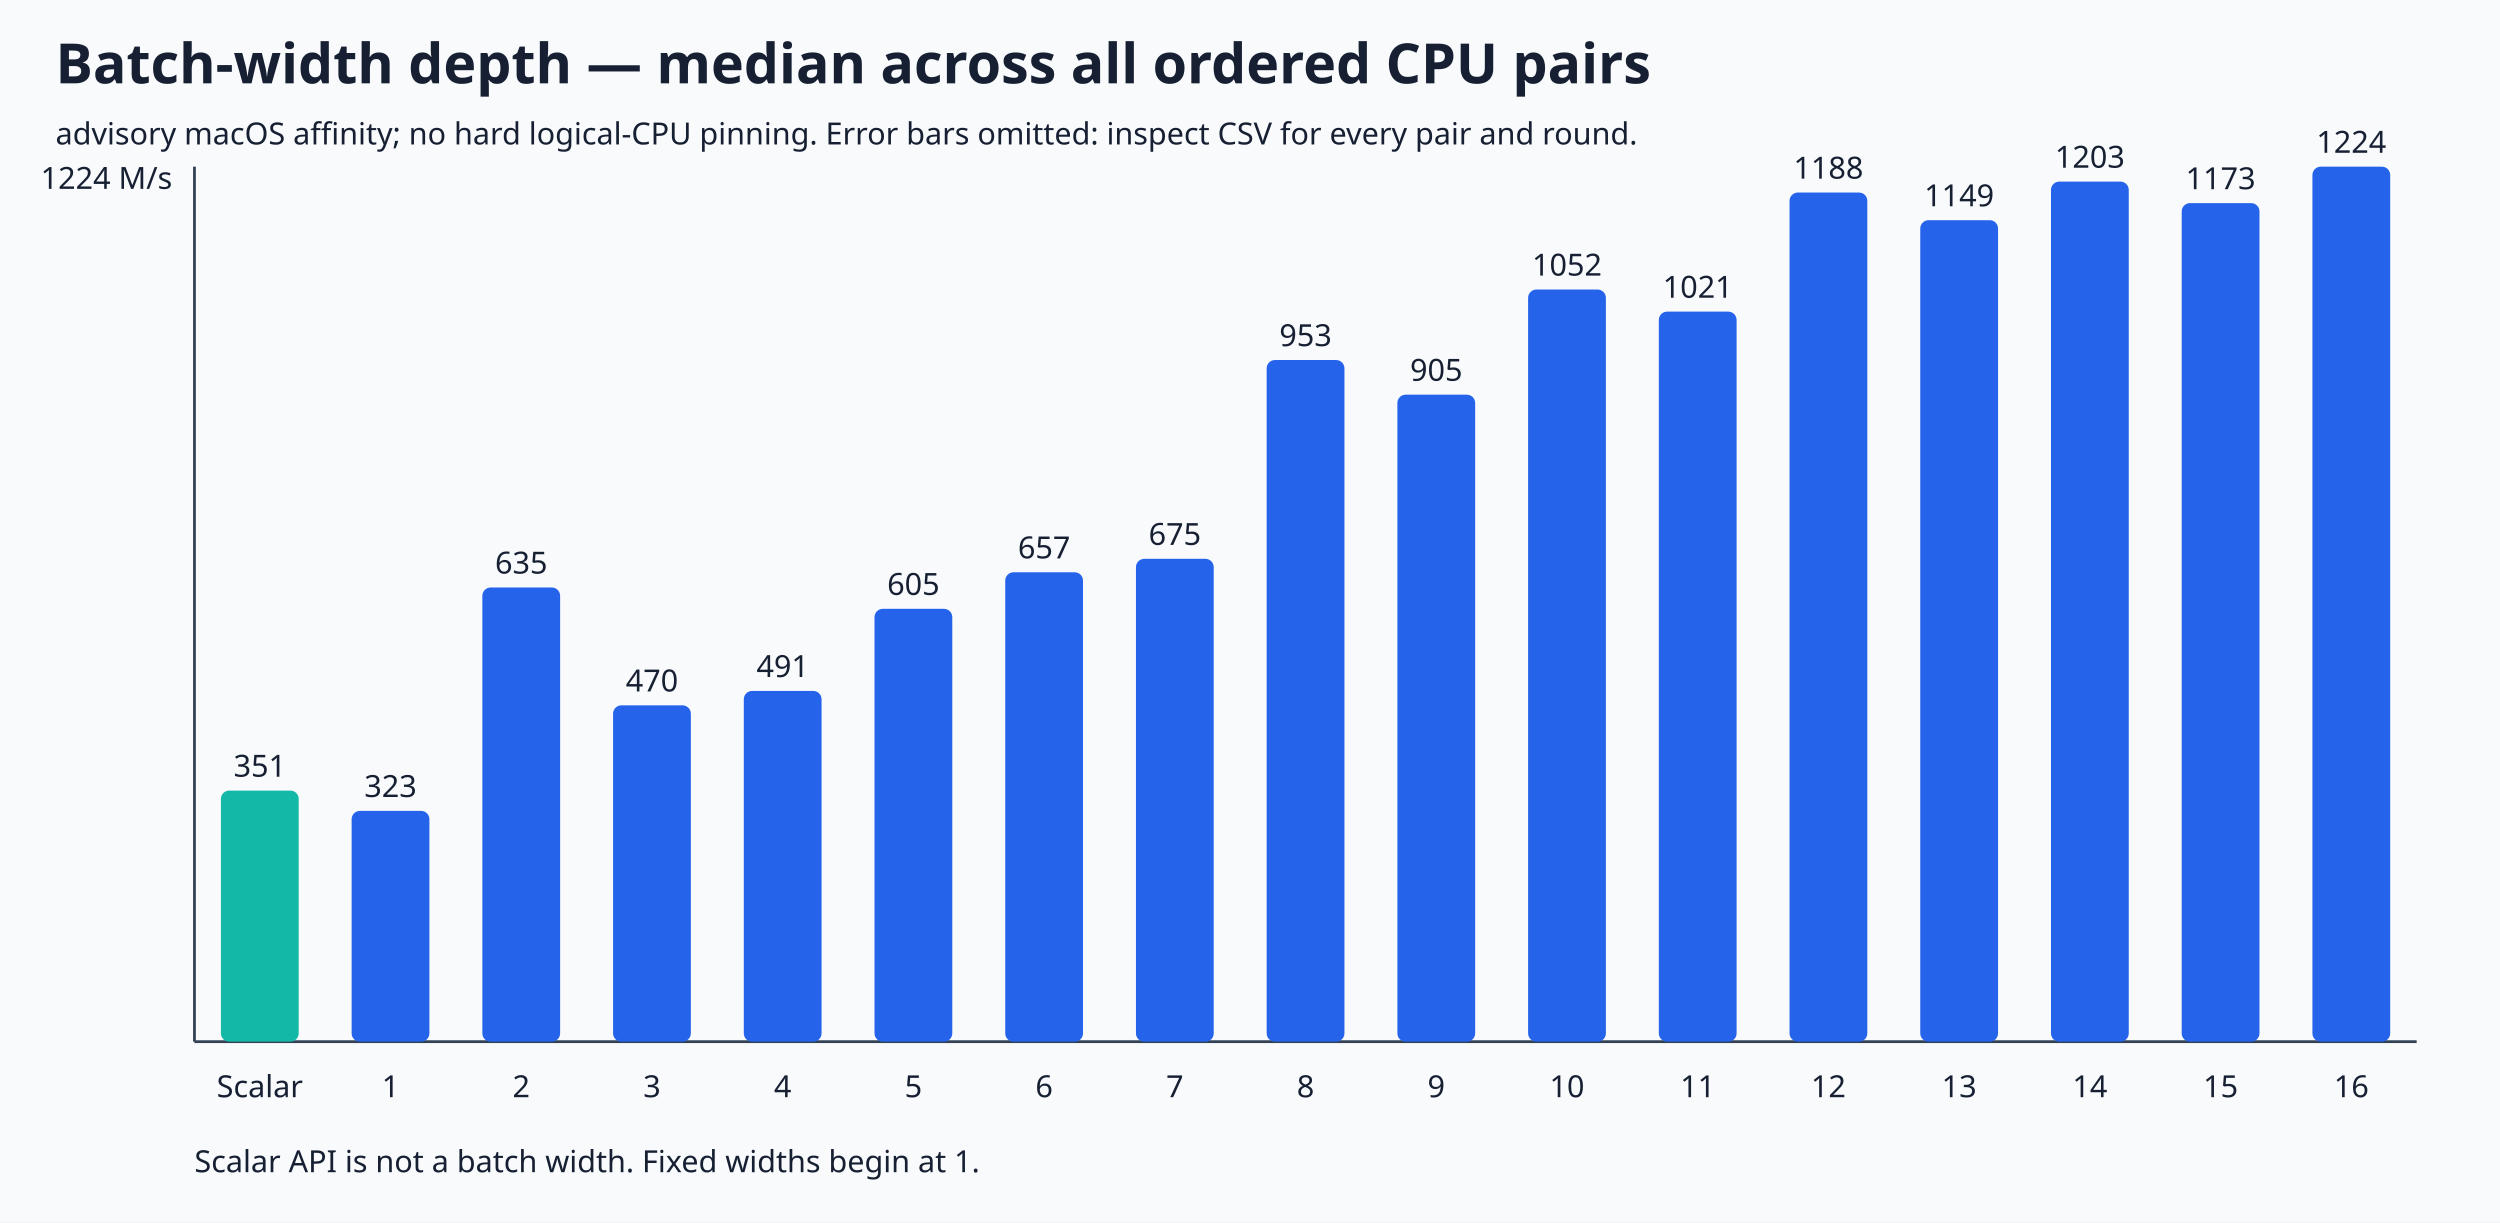
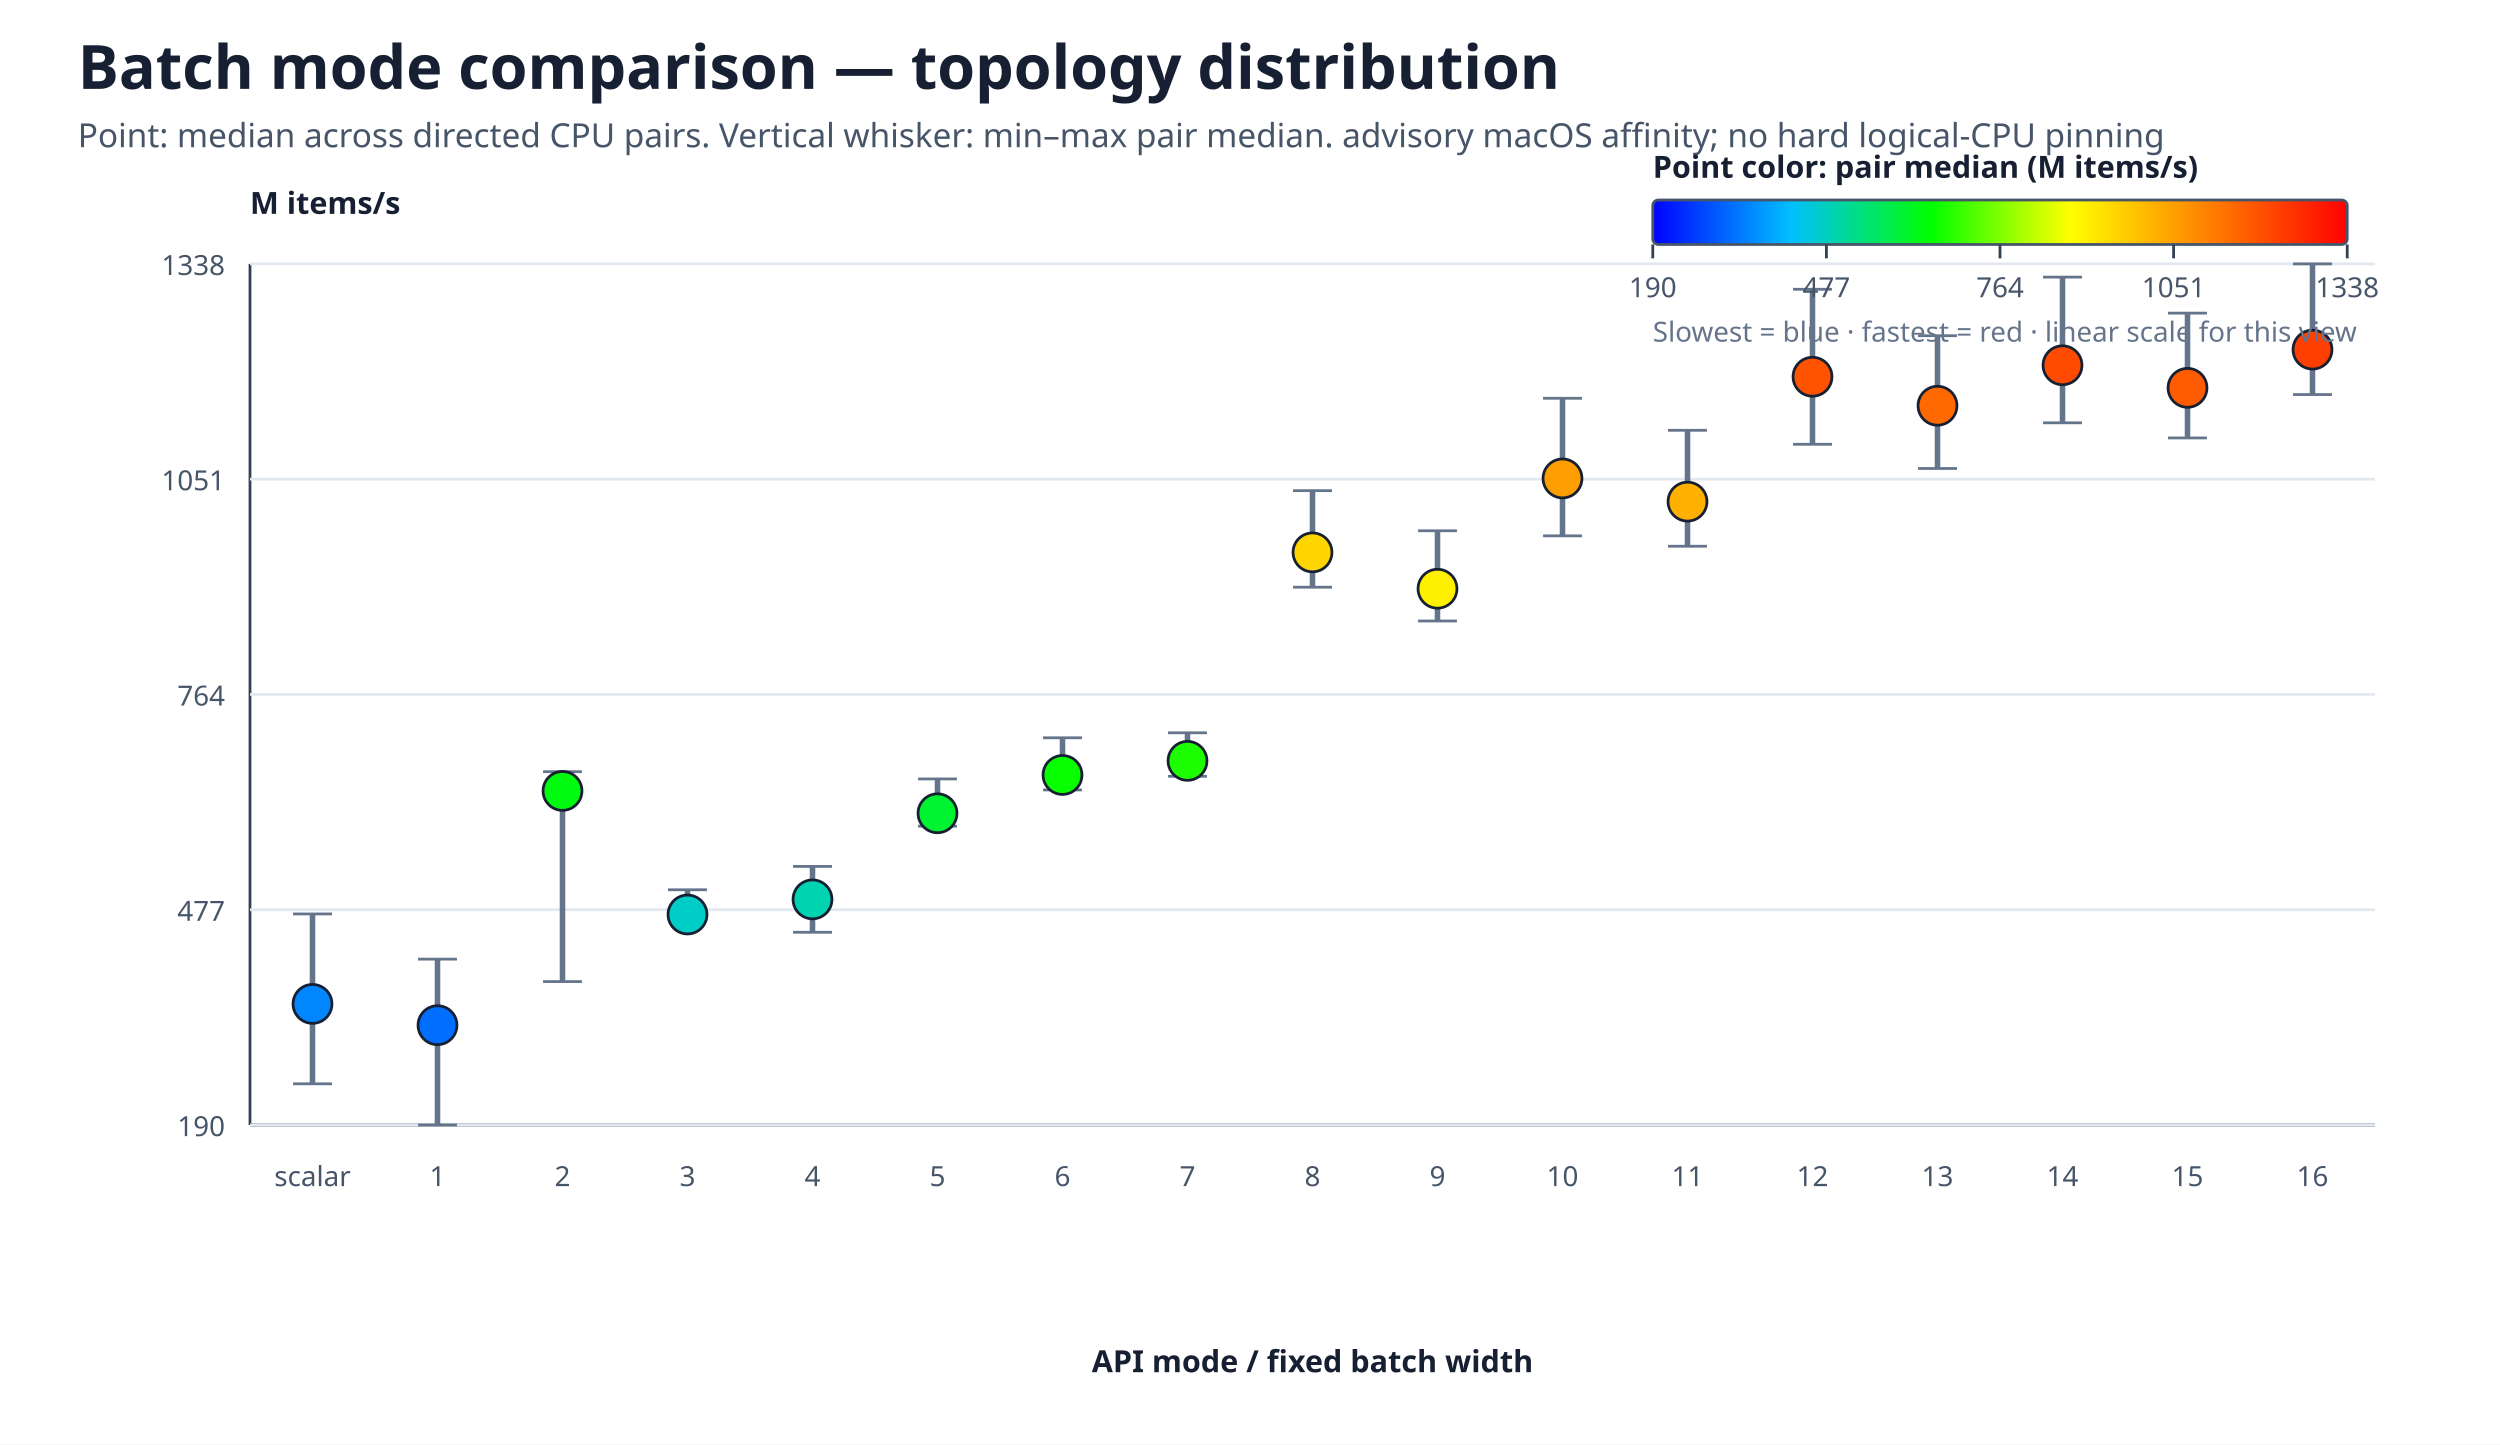
- <svg xmlns="http://www.w3.org/2000/svg" width="900" height="440" viewBox="0 0 900 440">
-   <style>text{font:13px sans-serif;fill:#172033}.title{font-size:20px;font-weight:bold}.small{font-size:11px}</style>
-   <rect width="100%" height="100%" fill="#f8fafc" />
-   <text x="20" y="30" class="title">Batch-width depth — median across all ordered CPU pairs</text>
-   <text x="20" y="52" class="small">advisory macOS affinity; no hard logical-CPU pinning. Error bars omitted: inspect CSV for every pair and round.</text>
-   <line x1="70" y1="375" x2="870" y2="375" stroke="#334155" />
-   <line x1="70" y1="375" x2="70" y2="60" stroke="#334155" />
-   <rect x="79.529" y="284.615" width="28" height="90.385" rx="3" fill="#14b8a6" />
-   <text x="93.529" y="395" text-anchor="middle" class="small">Scalar</text>
-   <text x="93.529" y="279.615" text-anchor="middle" class="small">351</text>
-   <rect x="126.588" y="291.924" width="28" height="83.076" rx="3" fill="#2563eb" />
-   <text x="140.588" y="395" text-anchor="middle" class="small">1</text>
-   <text x="140.588" y="286.924" text-anchor="middle" class="small">323</text>
-   <rect x="173.647" y="211.496" width="28" height="163.504" rx="3" fill="#2563eb" />
-   <text x="187.647" y="395" text-anchor="middle" class="small">2</text>
-   <text x="187.647" y="206.496" text-anchor="middle" class="small">635</text>
-   <rect x="220.706" y="253.922" width="28" height="121.078" rx="3" fill="#2563eb" />
-   <text x="234.706" y="395" text-anchor="middle" class="small">3</text>
-   <text x="234.706" y="248.922" text-anchor="middle" class="small">470</text>
-   <rect x="267.765" y="248.731" width="28" height="126.269" rx="3" fill="#2563eb" />
-   <text x="281.765" y="395" text-anchor="middle" class="small">4</text>
-   <text x="281.765" y="243.731" text-anchor="middle" class="small">491</text>
-   <rect x="314.824" y="219.174" width="28" height="155.826" rx="3" fill="#2563eb" />
-   <text x="328.824" y="395" text-anchor="middle" class="small">5</text>
-   <text x="328.824" y="214.174" text-anchor="middle" class="small">605</text>
-   <rect x="361.882" y="206.019" width="28" height="168.981" rx="3" fill="#2563eb" />
-   <text x="375.882" y="395" text-anchor="middle" class="small">6</text>
-   <text x="375.882" y="201.019" text-anchor="middle" class="small">657</text>
-   <rect x="408.941" y="201.176" width="28" height="173.824" rx="3" fill="#2563eb" />
-   <text x="422.941" y="395" text-anchor="middle" class="small">7</text>
-   <text x="422.941" y="196.176" text-anchor="middle" class="small">675</text>
-   <rect x="456.0" y="129.609" width="28" height="245.391" rx="3" fill="#2563eb" />
-   <text x="470.0" y="395" text-anchor="middle" class="small">8</text>
-   <text x="470.0" y="124.609" text-anchor="middle" class="small">953</text>
-   <rect x="503.059" y="142.085" width="28" height="232.915" rx="3" fill="#2563eb" />
-   <text x="517.059" y="395" text-anchor="middle" class="small">9</text>
-   <text x="517.059" y="137.085" text-anchor="middle" class="small">905</text>
-   <rect x="550.118" y="104.224" width="28" height="270.776" rx="3" fill="#2563eb" />
-   <text x="564.118" y="395" text-anchor="middle" class="small">10</text>
-   <text x="564.118" y="99.224" text-anchor="middle" class="small">1052</text>
-   <rect x="597.176" y="112.187" width="28" height="262.813" rx="3" fill="#2563eb" />
-   <text x="611.176" y="395" text-anchor="middle" class="small">11</text>
-   <text x="611.176" y="107.187" text-anchor="middle" class="small">1021</text>
-   <rect x="644.235" y="69.312" width="28" height="305.688" rx="3" fill="#2563eb" />
-   <text x="658.235" y="395" text-anchor="middle" class="small">12</text>
-   <text x="658.235" y="64.312" text-anchor="middle" class="small">1188</text>
-   <rect x="691.294" y="79.268" width="28" height="295.732" rx="3" fill="#2563eb" />
-   <text x="705.294" y="395" text-anchor="middle" class="small">13</text>
-   <text x="705.294" y="74.268" text-anchor="middle" class="small">1149</text>
-   <rect x="738.353" y="65.378" width="28" height="309.622" rx="3" fill="#2563eb" />
-   <text x="752.353" y="395" text-anchor="middle" class="small">14</text>
-   <text x="752.353" y="60.378" text-anchor="middle" class="small">1203</text>
-   <rect x="785.412" y="73.124" width="28" height="301.876" rx="3" fill="#2563eb" />
-   <text x="799.412" y="395" text-anchor="middle" class="small">15</text>
-   <text x="799.412" y="68.124" text-anchor="middle" class="small">1173</text>
-   <rect x="832.471" y="60.0" width="28" height="315.0" rx="3" fill="#2563eb" />
-   <text x="846.471" y="395" text-anchor="middle" class="small">16</text>
-   <text x="846.471" y="55.0" text-anchor="middle" class="small">1224</text>
-   <text x="70" y="422" class="small">Scalar API is not a batch width. Fixed widths begin at 1.</text>
-   <text x="62" y="68" text-anchor="end" class="small">1224 M/s</text>
+ <svg xmlns="http://www.w3.org/2000/svg" width="900" height="520" viewBox="0 0 900 520" role="img" aria-label="Batch mode comparison — topology distribution">
+   <style>text{font-family:ui-sans-serif,system-ui,sans-serif;fill:#172033}.title{font-size:22px;font-weight:700}.subtitle{font-size:12px;fill:#475569}.axis{font-size:11px;font-weight:600}.tick{font-size:10px;fill:#475569}.note{font-size:10px;fill:#64748b}.legend-label{font-size:11px;font-weight:600}</style>
+   <rect width="100%" height="100%" fill="#ffffff" />
+   <defs>
+     <linearGradient id="throughput-rainbow" x1="0" x2="1" y1="0" y2="0">
+       <stop offset="0%" stop-color="#0000ff" />
+       <stop offset="20%" stop-color="#00bfff" />
+       <stop offset="40%" stop-color="#00ff00" />
+       <stop offset="60%" stop-color="#ffff00" />
+       <stop offset="80%" stop-color="#ff7f00" />
+       <stop offset="100%" stop-color="#ff0000" />
+     </linearGradient>
+     <pattern id="self-pair" width="8" height="8" patternUnits="userSpaceOnUse" patternTransform="rotate(45)">
+       <rect width="8" height="8" fill="#dbe3ee" />
+       <line x1="0" y1="0" x2="0" y2="8" stroke="#94a3b8" stroke-width="3" />
+     </pattern>
+   </defs>
+   <text x="28" y="32" class="title">Batch mode comparison — topology distribution</text>
+   <text x="28" y="53" class="subtitle">Point: median across directed CPU pairs. Vertical whisker: min–max pair median. advisory macOS affinity; no hard logical-CPU pinning</text>
+   <line x1="90" y1="405" x2="855" y2="405" stroke="#334155" />
+   <line x1="90" y1="95" x2="90" y2="405" stroke="#334155" />
+   <line x1="90" y1="405.0" x2="855" y2="405.0" stroke="#e2e8f0" />
+   <text x="81" y="409.0" text-anchor="end" class="tick">190</text>
+   <line x1="90" y1="327.5" x2="855" y2="327.5" stroke="#e2e8f0" />
+   <text x="81" y="331.5" text-anchor="end" class="tick">477</text>
+   <line x1="90" y1="250.0" x2="855" y2="250.0" stroke="#e2e8f0" />
+   <text x="81" y="254.0" text-anchor="end" class="tick">764</text>
+   <line x1="90" y1="172.5" x2="855" y2="172.5" stroke="#e2e8f0" />
+   <text x="81" y="176.5" text-anchor="end" class="tick">1051</text>
+   <line x1="90" y1="95.0" x2="855" y2="95.0" stroke="#e2e8f0" />
+   <text x="81" y="99.0" text-anchor="end" class="tick">1338</text>
+   <line x1="112.5" y1="390.171" x2="112.5" y2="329.023" stroke="#64748b" stroke-width="2" />
+   <line x1="105.5" y1="390.171" x2="119.5" y2="390.171" stroke="#64748b" />
+   <line x1="105.5" y1="329.023" x2="119.5" y2="329.023" stroke="#64748b" />
+   <circle cx="112.5" cy="361.408" r="7" fill="rgb(0,134,255)" stroke="#172033" />
+   <text x="112.5" y="427" text-anchor="middle" class="tick">scalar</text>
+   <line x1="157.5" y1="405.0" x2="157.5" y2="345.288" stroke="#64748b" stroke-width="2" />
+   <line x1="150.5" y1="405.0" x2="164.5" y2="405.0" stroke="#64748b" />
+   <line x1="150.5" y1="345.288" x2="164.5" y2="345.288" stroke="#64748b" />
+   <circle cx="157.5" cy="369.074" r="7" fill="rgb(0,111,255)" stroke="#172033" />
+   <text x="157.5" y="427" text-anchor="middle" class="tick">1</text>
+   <line x1="202.5" y1="353.367" x2="202.5" y2="277.805" stroke="#64748b" stroke-width="2" />
+   <line x1="195.5" y1="353.367" x2="209.5" y2="353.367" stroke="#64748b" />
+   <line x1="195.5" y1="277.805" x2="209.5" y2="277.805" stroke="#64748b" />
+   <circle cx="202.5" cy="284.73" r="7" fill="rgb(0,251,15)" stroke="#172033" />
+   <text x="202.5" y="427" text-anchor="middle" class="tick">2</text>
+   <line x1="247.5" y1="331.166" x2="247.5" y2="320.317" stroke="#64748b" stroke-width="2" />
+   <line x1="240.5" y1="331.166" x2="254.5" y2="331.166" stroke="#64748b" />
+   <line x1="240.5" y1="320.317" x2="254.5" y2="320.317" stroke="#64748b" />
+   <circle cx="247.5" cy="329.221" r="7" fill="rgb(0,205,198)" stroke="#172033" />
+   <text x="247.5" y="427" text-anchor="middle" class="tick">3</text>
+   <line x1="292.5" y1="335.617" x2="292.5" y2="311.91" stroke="#64748b" stroke-width="2" />
+   <line x1="285.5" y1="335.617" x2="299.5" y2="335.617" stroke="#64748b" />
+   <line x1="285.5" y1="311.91" x2="299.5" y2="311.91" stroke="#64748b" />
+   <circle cx="292.5" cy="323.778" r="7" fill="rgb(0,211,176)" stroke="#172033" />
+   <text x="292.5" y="427" text-anchor="middle" class="tick">4</text>
+   <line x1="337.5" y1="297.41" x2="337.5" y2="280.414" stroke="#64748b" stroke-width="2" />
+   <line x1="330.5" y1="297.41" x2="344.5" y2="297.41" stroke="#64748b" />
+   <line x1="330.5" y1="280.414" x2="344.5" y2="280.414" stroke="#64748b" />
+   <circle cx="337.5" cy="292.782" r="7" fill="rgb(0,243,48)" stroke="#172033" />
+   <text x="337.5" y="427" text-anchor="middle" class="tick">5</text>
+   <line x1="382.5" y1="284.379" x2="382.5" y2="265.605" stroke="#64748b" stroke-width="2" />
+   <line x1="375.5" y1="284.379" x2="389.5" y2="284.379" stroke="#64748b" />
+   <line x1="375.5" y1="265.605" x2="389.5" y2="265.605" stroke="#64748b" />
+   <circle cx="382.5" cy="278.987" r="7" fill="rgb(8,255,0)" stroke="#172033" />
+   <text x="382.5" y="427" text-anchor="middle" class="tick">6</text>
+   <line x1="427.5" y1="279.464" x2="427.5" y2="263.807" stroke="#64748b" stroke-width="2" />
+   <line x1="420.5" y1="279.464" x2="434.5" y2="279.464" stroke="#64748b" />
+   <line x1="420.5" y1="263.807" x2="434.5" y2="263.807" stroke="#64748b" />
+   <circle cx="427.5" cy="273.907" r="7" fill="rgb(29,255,0)" stroke="#172033" />
+   <text x="427.5" y="427" text-anchor="middle" class="tick">7</text>
+   <line x1="472.5" y1="211.392" x2="472.5" y2="176.638" stroke="#64748b" stroke-width="2" />
+   <line x1="465.5" y1="211.392" x2="479.5" y2="211.392" stroke="#64748b" />
+   <line x1="465.5" y1="176.638" x2="479.5" y2="176.638" stroke="#64748b" />
+   <circle cx="472.5" cy="198.857" r="7" fill="rgb(255,213,0)" stroke="#172033" />
+   <text x="472.5" y="427" text-anchor="middle" class="tick">8</text>
+   <line x1="517.5" y1="223.553" x2="517.5" y2="191.078" stroke="#64748b" stroke-width="2" />
+   <line x1="510.5" y1="223.553" x2="524.5" y2="223.553" stroke="#64748b" />
+   <line x1="510.5" y1="191.078" x2="524.5" y2="191.078" stroke="#64748b" />
+   <circle cx="517.5" cy="211.94" r="7" fill="rgb(255,240,0)" stroke="#172033" />
+   <text x="517.5" y="427" text-anchor="middle" class="tick">9</text>
+   <line x1="562.5" y1="192.907" x2="562.5" y2="143.377" stroke="#64748b" stroke-width="2" />
+   <line x1="555.5" y1="192.907" x2="569.5" y2="192.907" stroke="#64748b" />
+   <line x1="555.5" y1="143.377" x2="569.5" y2="143.377" stroke="#64748b" />
+   <circle cx="562.5" cy="172.236" r="7" fill="rgb(255,158,0)" stroke="#172033" />
+   <text x="562.5" y="427" text-anchor="middle" class="tick">10</text>
+   <line x1="607.5" y1="196.644" x2="607.5" y2="154.91" stroke="#64748b" stroke-width="2" />
+   <line x1="600.5" y1="196.644" x2="614.5" y2="196.644" stroke="#64748b" />
+   <line x1="600.5" y1="154.91" x2="614.5" y2="154.91" stroke="#64748b" />
+   <circle cx="607.5" cy="180.587" r="7" fill="rgb(255,176,0)" stroke="#172033" />
+   <text x="607.5" y="427" text-anchor="middle" class="tick">11</text>
+   <line x1="652.5" y1="159.944" x2="652.5" y2="104.134" stroke="#64748b" stroke-width="2" />
+   <line x1="645.5" y1="159.944" x2="659.5" y2="159.944" stroke="#64748b" />
+   <line x1="645.5" y1="104.134" x2="659.5" y2="104.134" stroke="#64748b" />
+   <circle cx="652.5" cy="135.625" r="7" fill="rgb(255,83,0)" stroke="#172033" />
+   <text x="652.5" y="427" text-anchor="middle" class="tick">12</text>
+   <line x1="697.5" y1="168.654" x2="697.5" y2="120.858" stroke="#64748b" stroke-width="2" />
+   <line x1="690.5" y1="168.654" x2="704.5" y2="168.654" stroke="#64748b" />
+   <line x1="690.5" y1="120.858" x2="704.5" y2="120.858" stroke="#64748b" />
+   <circle cx="697.5" cy="146.065" r="7" fill="rgb(255,105,0)" stroke="#172033" />
+   <text x="697.5" y="427" text-anchor="middle" class="tick">13</text>
+   <line x1="742.5" y1="152.216" x2="742.5" y2="99.761" stroke="#64748b" stroke-width="2" />
+   <line x1="735.5" y1="152.216" x2="749.5" y2="152.216" stroke="#64748b" />
+   <line x1="735.5" y1="99.761" x2="749.5" y2="99.761" stroke="#64748b" />
+   <circle cx="742.5" cy="131.499" r="7" fill="rgb(255,75,0)" stroke="#172033" />
+   <text x="742.5" y="427" text-anchor="middle" class="tick">14</text>
+   <line x1="787.5" y1="157.661" x2="787.5" y2="112.725" stroke="#64748b" stroke-width="2" />
+   <line x1="780.5" y1="157.661" x2="794.5" y2="157.661" stroke="#64748b" />
+   <line x1="780.5" y1="112.725" x2="794.5" y2="112.725" stroke="#64748b" />
+   <circle cx="787.5" cy="139.622" r="7" fill="rgb(255,91,0)" stroke="#172033" />
+   <text x="787.5" y="427" text-anchor="middle" class="tick">15</text>
+   <line x1="832.5" y1="142.043" x2="832.5" y2="95.0" stroke="#64748b" stroke-width="2" />
+   <line x1="825.5" y1="142.043" x2="839.5" y2="142.043" stroke="#64748b" />
+   <line x1="825.5" y1="95.0" x2="839.5" y2="95.0" stroke="#64748b" />
+   <circle cx="832.5" cy="125.859" r="7" fill="rgb(255,63,0)" stroke="#172033" />
+   <text x="832.5" y="427" text-anchor="middle" class="tick">16</text>
+   <text x="90" y="77" class="axis">M items/s</text>
+   <text x="472.5" y="494" text-anchor="middle" class="axis">API mode / fixed batch width</text>
+   <text x="595" y="64" class="legend-label">Point color: pair median (M items/s)</text>
+   <rect x="595" y="72" width="250" height="16" rx="2" fill="url(#throughput-rainbow)" stroke="#475569" />
+   <line x1="595" y1="88" x2="595" y2="93" stroke="#334155" />
+   <text x="595" y="107" text-anchor="middle" class="tick">190</text>
+   <line x1="657.5" y1="88" x2="657.5" y2="93" stroke="#334155" />
+   <text x="657.5" y="107" text-anchor="middle" class="tick">477</text>
+   <line x1="720.0" y1="88" x2="720.0" y2="93" stroke="#334155" />
+   <text x="720.0" y="107" text-anchor="middle" class="tick">764</text>
+   <line x1="782.5" y1="88" x2="782.5" y2="93" stroke="#334155" />
+   <text x="782.5" y="107" text-anchor="middle" class="tick">1051</text>
+   <line x1="845" y1="88" x2="845" y2="93" stroke="#334155" />
+   <text x="845" y="107" text-anchor="middle" class="tick">1338</text>
+   <text x="595" y="123" class="note">Slowest = blue · fastest = red · linear scale for this view</text>
</svg>
